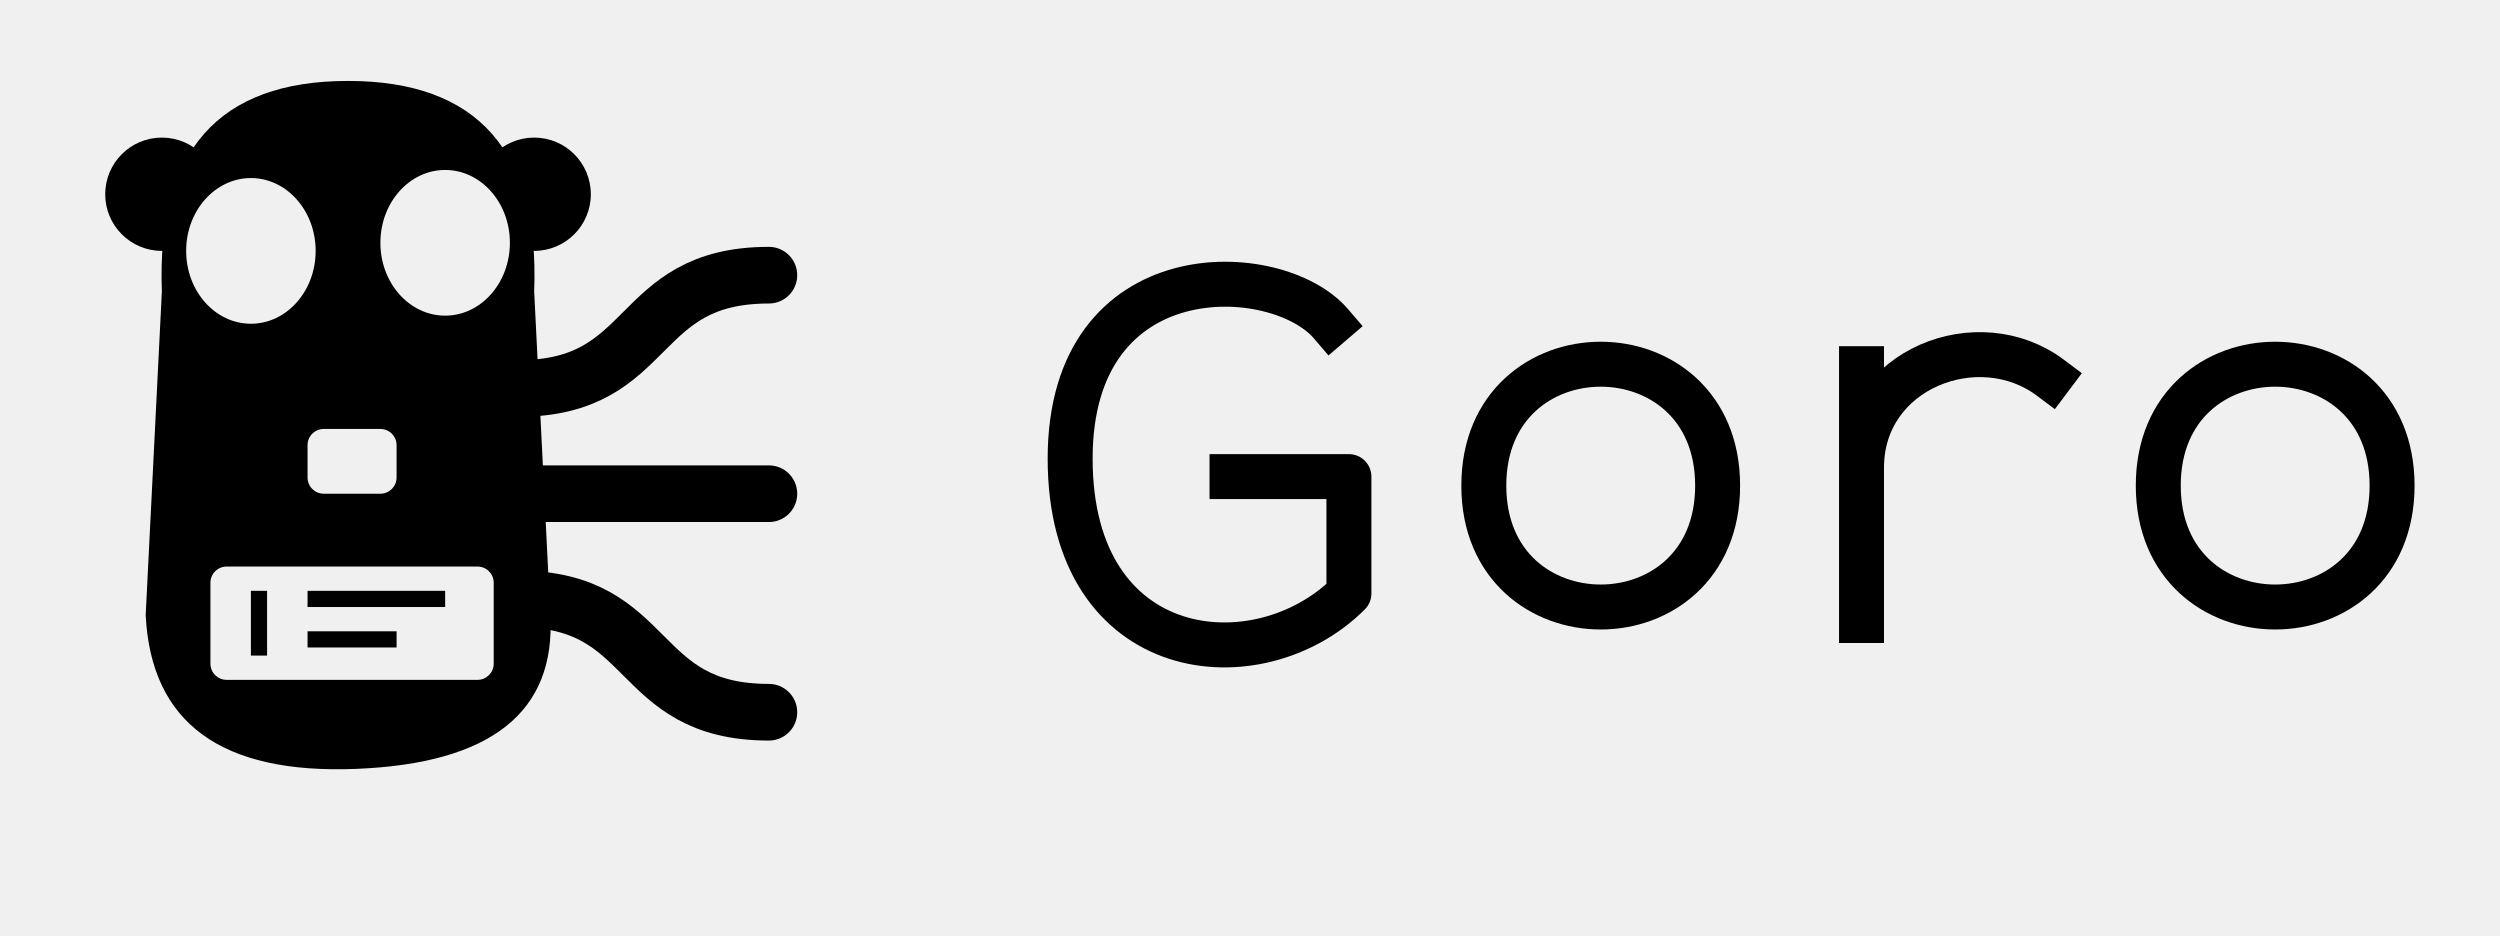
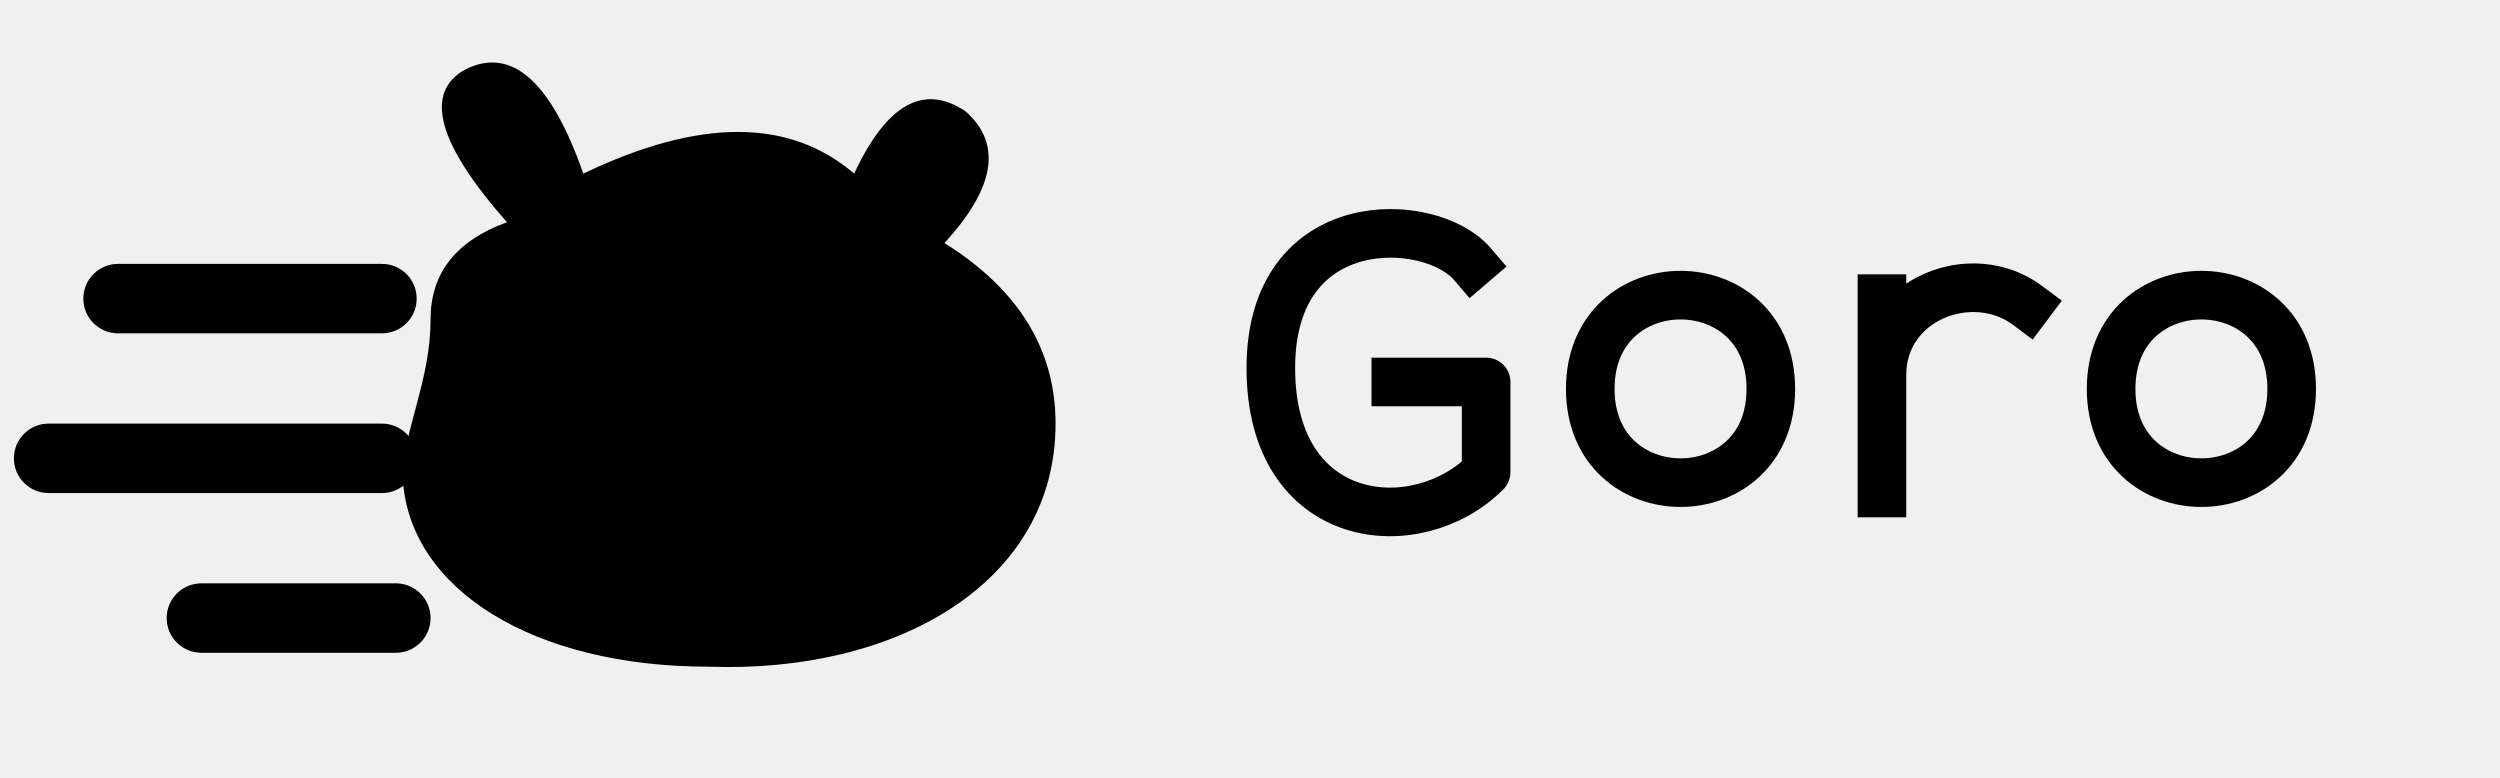
- <svg xmlns="http://www.w3.org/2000/svg" viewBox="0 0 278 104" fill="none">
-   <g transform="scale(.9)">
-     <defs>
-       <mask id="eyes">
-         <rect width="104" height="104" fill="white" />
-         <g fill="black">
-           <ellipse cx="31" cy="31" rx="8" ry="9" />
-           <ellipse cx="55" cy="30" rx="8" ry="9" />
-           <rect x="38" y="53" width="11" height="8" rx="2" />
-           <rect x="26" y="70" width="35" height="14" rx="2" />
-         </g>
-         <path d="M32 73v8M38 74h17M38 79h11" stroke="white" stroke-width="2" />
-       </mask>
-     </defs>
-     <g mask="url(#eyes)">
-       <g stroke="currentColor" stroke-width="7" stroke-linecap="round">
-         <path d="M64 48C81 48 78 34 95 34M65 61H95M64 74C81 74 78 88 95 88" />
-       </g>
-       <circle cx="20" cy="24" r="7" fill="currentColor" />
-       <circle cx="66" cy="24" r="7" fill="currentColor" />
-       <path fill="currentColor" d="M20 36Q19 10 43 10T66 36L68 76Q69 94 44 95T18 76Z" />
-     </g>
+ <svg xmlns="http://www.w3.org/2000/svg" viewBox="0 0 360 112" fill="none">
+   <g fill="currentColor">
+     <rect x="12" y="38" width="48" height="10" rx="5" />
+     <rect x="2" y="61" width="58" height="10" rx="5" />
+     <rect x="24" y="84" width="38" height="10" rx="5" />
+     <path d="M73 32Q58 15 67 10Q77 5 84 25Q109 13 123 25Q130 10 139 16Q147 23 136 35Q152 45 152 61C152 84 129 97 102 96C77 96 59 85 58 69C58 62 62 55 62 46Q62 36 73 32Z" />
  </g>
-   <g transform="translate(112 26)">
-     <path transform="translate(0 0)" d="M36 10C30 3 7 2 7 25S28 50 38 40V27H25" stroke="currentColor" stroke-width="5" stroke-linecap="square" stroke-linejoin="round" />
-     <path transform="translate(45 0)" d="M8 28C8 10 34 10 34 28S8 46 8 28Z" stroke="currentColor" stroke-width="5" stroke-linecap="square" stroke-linejoin="round" />
-     <path transform="translate(87 0)" d="M8 43V15M8 26C8 15 21 10 29 16" stroke="currentColor" stroke-width="5" stroke-linecap="square" stroke-linejoin="round" />
-     <path transform="translate(120 0)" d="M8 28C8 10 34 10 34 28S8 46 8 28Z" stroke="currentColor" stroke-width="5" stroke-linecap="square" stroke-linejoin="round" />
+   <g transform="translate(176 28)">
+     <path transform="translate(0 0)" d="M36 10C30 3 7 2 7 25S28 50 38 40V27H25" stroke="currentColor" stroke-width="7" stroke-linecap="square" stroke-linejoin="round" />
+     <path transform="translate(45 0)" d="M8 28C8 10 34 10 34 28S8 46 8 28Z" stroke="currentColor" stroke-width="7" stroke-linecap="square" stroke-linejoin="round" />
+     <path transform="translate(87 0)" d="M8 43V15M8 26C8 15 21 10 29 16" stroke="currentColor" stroke-width="7" stroke-linecap="square" stroke-linejoin="round" />
+     <path transform="translate(120 0)" d="M8 28C8 10 34 10 34 28S8 46 8 28Z" stroke="currentColor" stroke-width="7" stroke-linecap="square" stroke-linejoin="round" />
  </g>
</svg>
